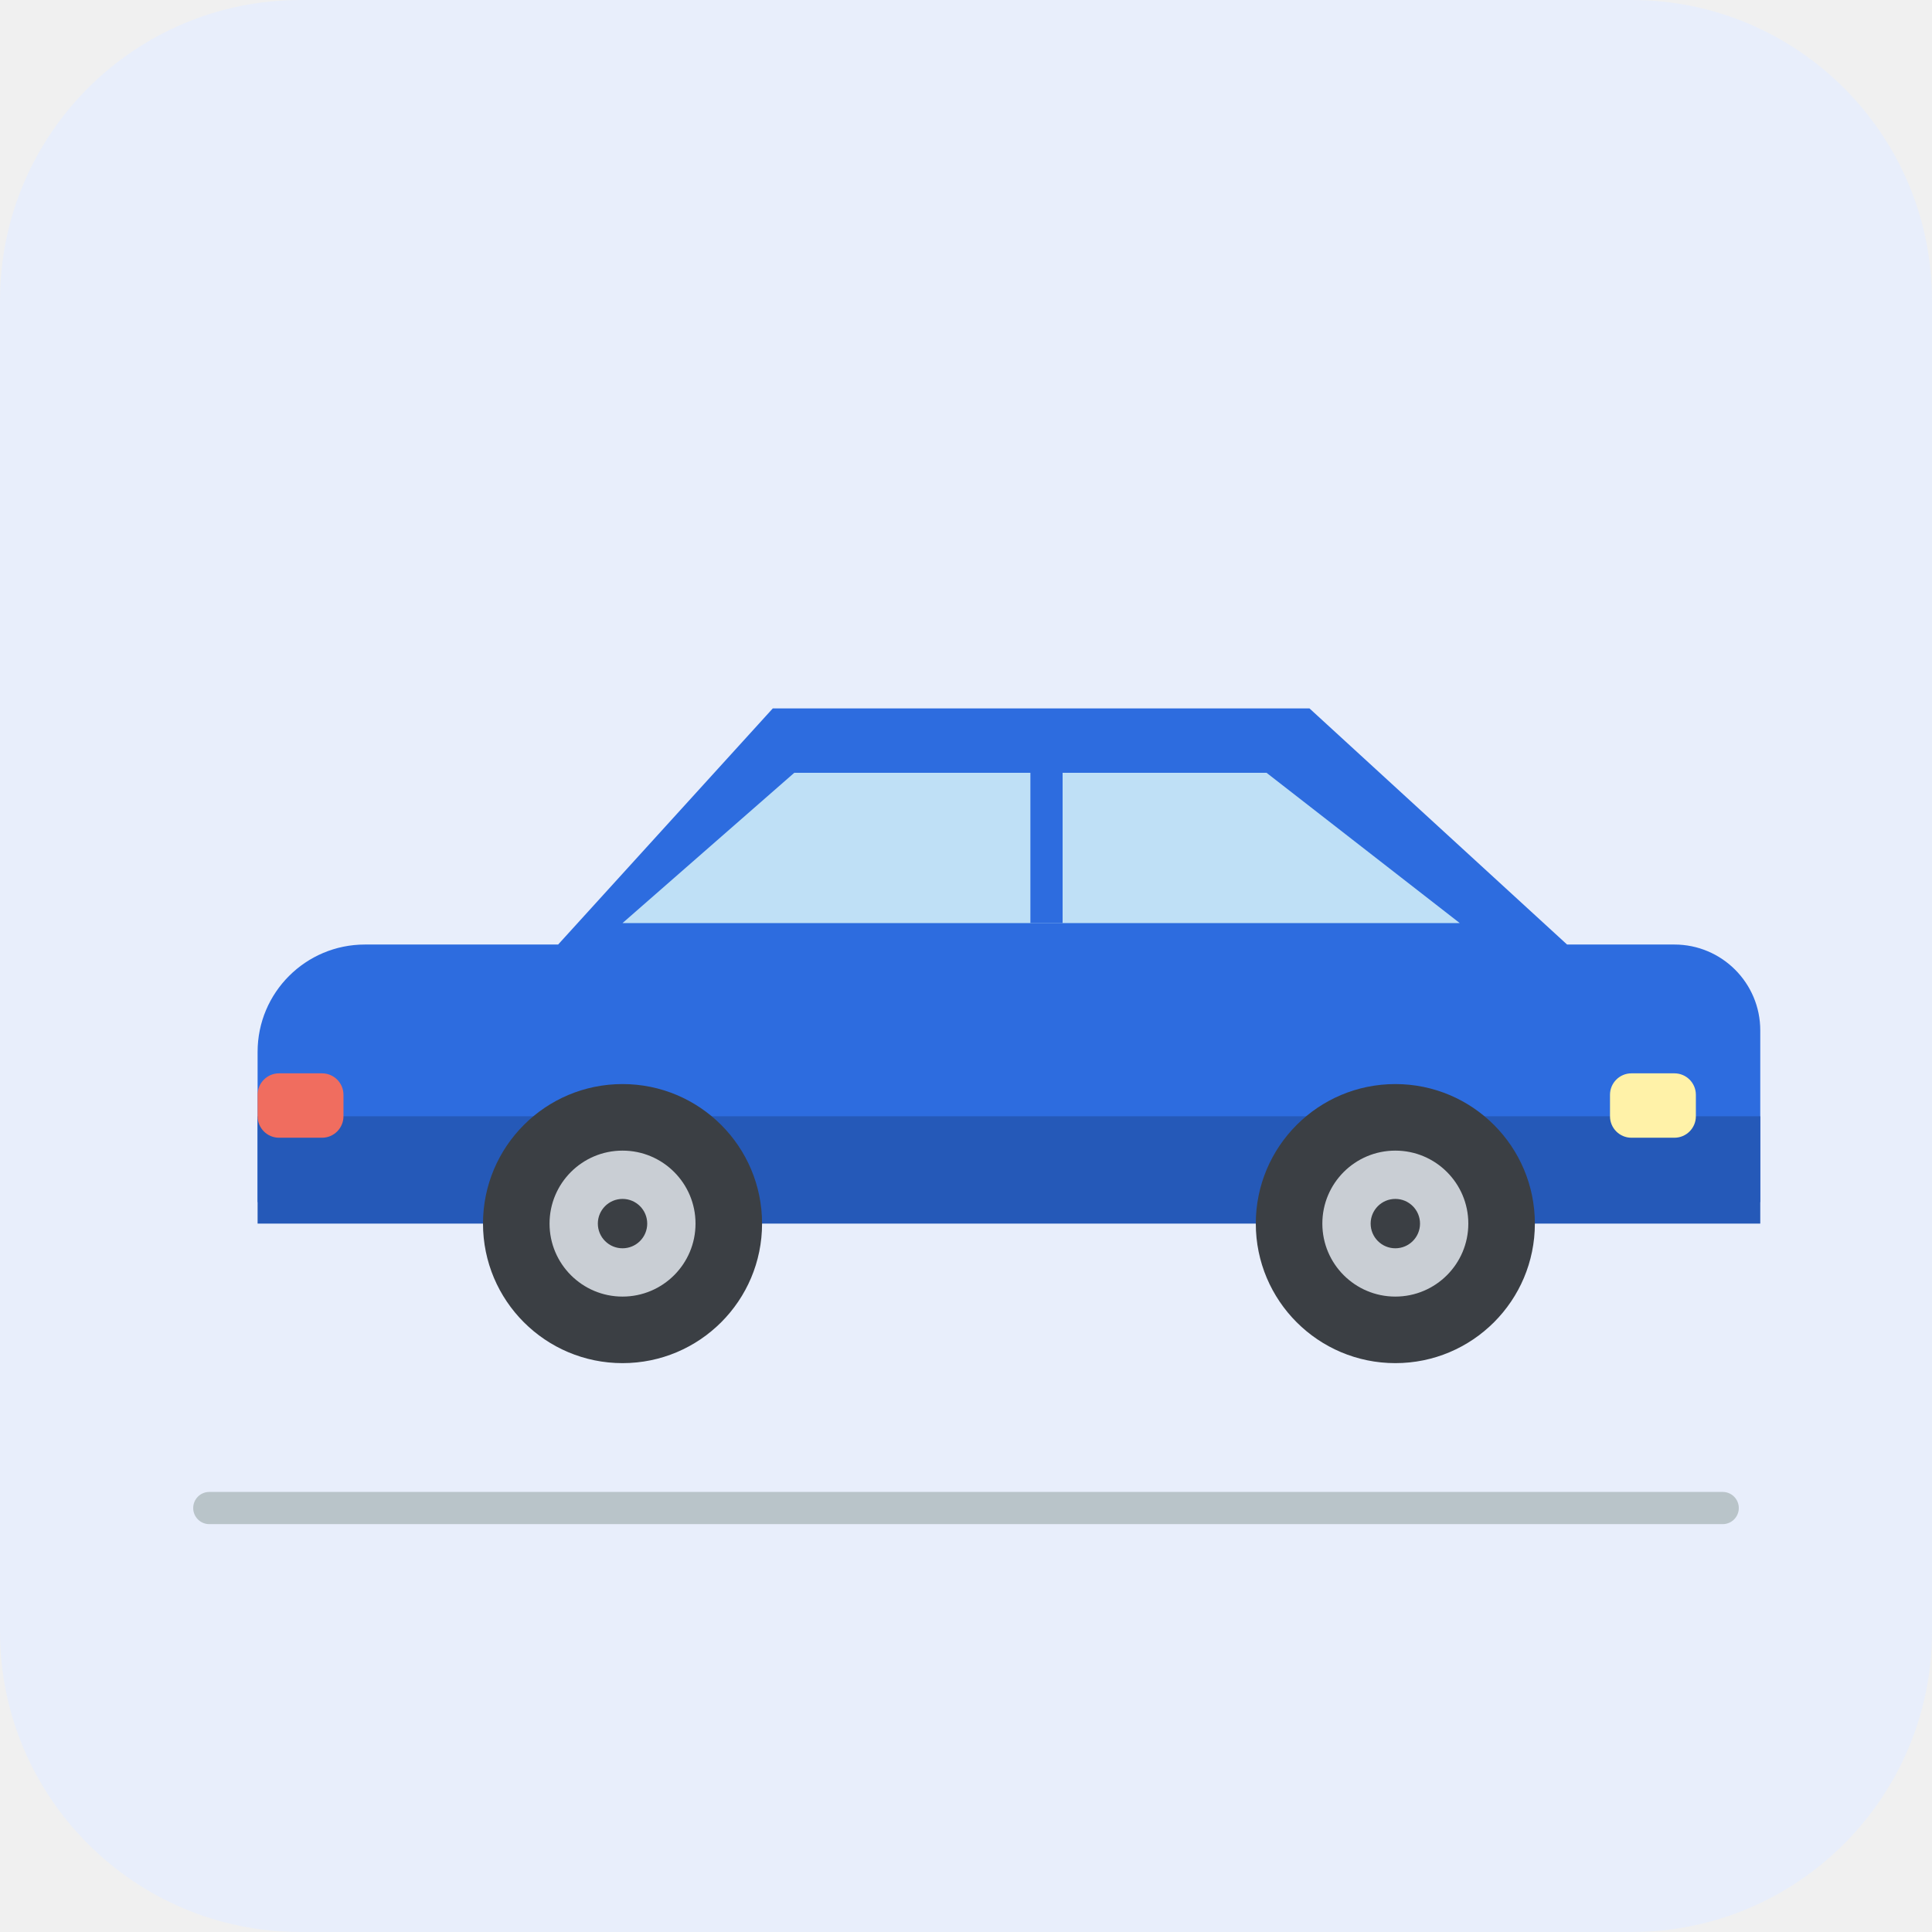
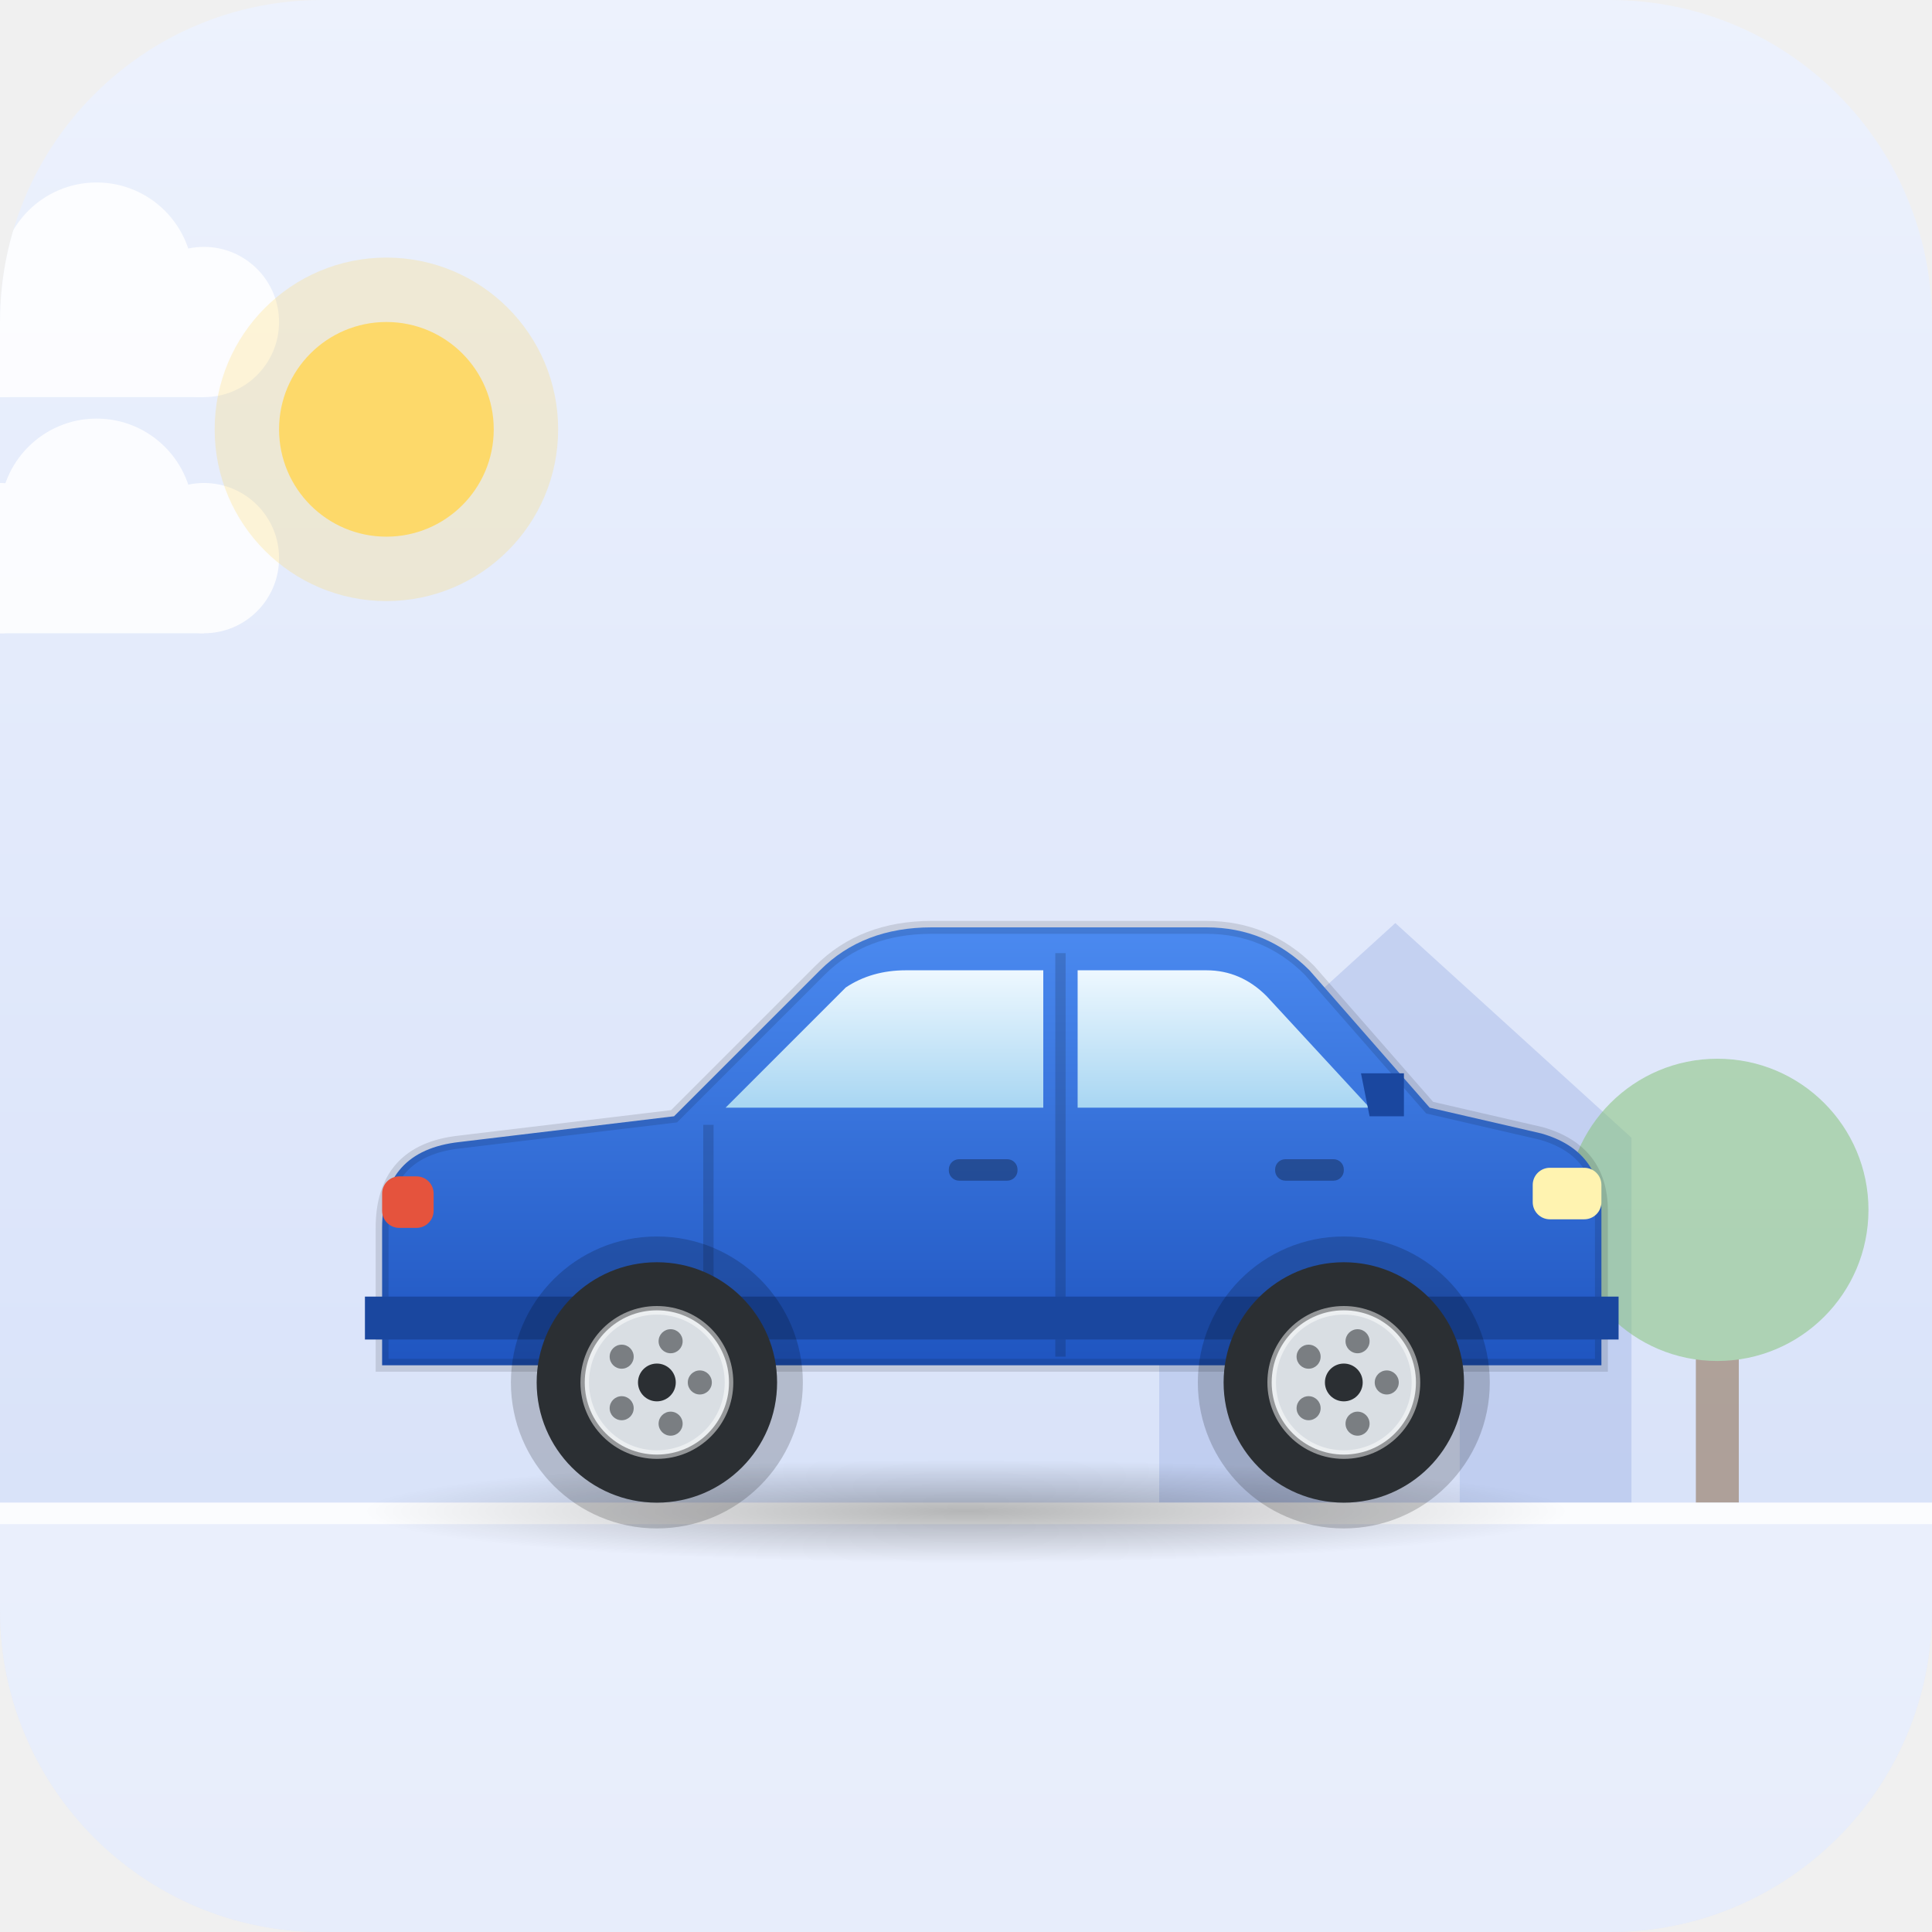
<svg xmlns="http://www.w3.org/2000/svg" viewBox="0 0 180 180" width="180" height="180">
-   <rect width="180" height="180" rx="28" fill="#e8eefb" />
-   <path d="M24 112 V98 a10 10 0 0 1 10 -10 h18 l20 -22 h50 l24 22 h10 a8 8 0 0 1 8 8 V112 Z" fill="#2d6cdf" />
-   <path d="M58 86 l16 -14 h44 l18 14 Z" fill="#bfe0f6" />
-   <rect x="96" y="72" width="3" height="14" fill="#2d6cdf" />
-   <rect x="24" y="104" width="140" height="10" fill="#2559b8" />
-   <rect x="150" y="100" width="8" height="6" rx="2" fill="#fff2a8" />
-   <rect x="24" y="100" width="8" height="6" rx="2" fill="#f06d5f" />
-   <circle cx="58" cy="114" r="13" fill="#3b3f44" />
-   <circle cx="58" cy="114" r="6.8" fill="#c9ced4" />
-   <circle cx="58" cy="114" r="2.3" fill="#3b3f44" />
-   <circle cx="130" cy="114" r="13" fill="#3b3f44" />
-   <circle cx="130" cy="114" r="6.8" fill="#c9ced4" />
-   <circle cx="130" cy="114" r="2.3" fill="#3b3f44" />
-   <rect x="18" y="139" width="144" height="3" rx="1.5" fill="#b9c4c9" />
+   <defs>
+     <linearGradient id="fond" x1="0" y1="0" x2="0" y2="1">
+       <stop offset="0" stop-color="#edf2fd" />
+       <stop offset="1" stop-color="#d3def8" />
+     </linearGradient>
+     <clipPath id="cadre">
+       <rect width="180" height="180" rx="30" />
+     </clipPath>
+     <radialGradient id="ombre">
+       <stop offset="0" stop-color="#000000" stop-opacity="0.28" />
+       <stop offset="1" stop-color="#000000" stop-opacity="0" />
+     </radialGradient>
+   </defs>
+   <g clip-path="url(#cadre)">
+     <rect width="180" height="180" fill="url(#fond)" />
+     <g opacity="0.85">
+       <g>
+         <circle cx="0" cy="30" r="7" fill="#ffffff" />
+         <circle cx="9" cy="26" r="9" fill="#ffffff" />
+         <circle cx="19" cy="30" r="7" fill="#ffffff" />
+         <rect x="0" y="30" width="19" height="7" fill="#ffffff" />
+         <animateTransform attributeName="transform" type="translate" values="-30 0;200 0" dur="22s" begin="0s" repeatCount="indefinite" />
+       </g>
+     </g>
+     <g opacity="0.85">
+       <g>
+         <circle cx="0" cy="52" r="7" fill="#ffffff" />
+         <circle cx="9" cy="48" r="9" fill="#ffffff" />
+         <circle cx="19" cy="52" r="7" fill="#ffffff" />
+         <rect x="0" y="52" width="19" height="7" fill="#ffffff" />
+         <animateTransform attributeName="transform" type="translate" values="-30 0;200 0" dur="30s" begin="-11s" repeatCount="indefinite" />
+       </g>
+     </g>
+     <g opacity="0.5">
+       <path d="M108 140 V106 L130 86 L152 106 V140 Z" fill="#a8b9e8" />
+       <rect x="124" y="118" width="12" height="22" fill="#ffffff" opacity="0.5" />
+     </g>
+     <g opacity="0.55">
+       <rect x="158" y="120.2" width="4" height="19.8" fill="#8a6a4a" />
+       <circle cx="160" cy="112.72" r="14.08" fill="#86c27a">
+         <animateTransform attributeName="transform" type="rotate" values="-2 160 140;2 160 140;-2 160 140" dur="3.2s" begin="0s" repeatCount="indefinite" />
+       </circle>
+     </g>
+     <circle cx="36" cy="40" r="16" fill="#ffd75e" opacity="0.25">
+       <animate attributeName="r" values="14;19;14" dur="4s" begin="0s" repeatCount="indefinite" />
+     </circle>
+     <circle cx="36" cy="40" r="10" fill="#ffd75e" opacity="0.9" />
+     <rect x="0" y="140" width="180" height="40" fill="#ffffff" opacity="0.45" />
+     <rect x="0" y="140" width="180" height="2" fill="#ffffff" opacity="0.8" />
+     <g transform="translate(18.0 28.0) scale(0.8)">
+       <circle cx="40" cy="137" r="0" fill="#c8b89a">
+         <animate attributeName="r" values="0;5;7" dur="0.7s" begin="0.78s" fill="freeze" />
+         <animate attributeName="opacity" values="0.8;0.5;0" dur="0.7s" begin="0.78s" fill="freeze" />
+         <animate attributeName="cx" values="40;30;24" dur="0.7s" begin="0.78s" fill="freeze" />
+       </circle>
+       <circle cx="48" cy="137" r="0" fill="#c8b89a">
+         <animate attributeName="r" values="0;4;6" dur="0.7s" begin="0.78s" fill="freeze" />
+         <animate attributeName="opacity" values="0.8;0.5;0" dur="0.7s" begin="0.78s" fill="freeze" />
+         <animate attributeName="cx" values="48;38;32" dur="0.7s" begin="0.78s" fill="freeze" />
+       </circle>
+       <circle cx="118" cy="137" r="0" fill="#c8b89a">
+         <animate attributeName="r" values="0;4;6" dur="0.7s" begin="0.78s" fill="freeze" />
+         <animate attributeName="opacity" values="0.8;0.5;0" dur="0.7s" begin="0.78s" fill="freeze" />
+         <animate attributeName="cx" values="118;108;102" dur="0.7s" begin="0.78s" fill="freeze" />
+       </circle>
+       <g>
+         <animateTransform attributeName="transform" type="translate" values="-205 0;7 0;-2 0;0 0" dur="1.25s" begin="0s" keyTimes="0;0.72;0.88;1" calcMode="spline" keySplines="0.2 0.65 0.35 1;0.45 0 0.55 1;0.45 0 0.55 1" fill="freeze" />
+         <ellipse cx="90" cy="141" rx="70" ry="6" fill="url(#ombre)" />
+         <g opacity="0">
+           <animate attributeName="opacity" values="0;0.9;0;0" dur="1.25s" begin="0s" keyTimes="0;0.3;0.7;1" fill="freeze" />
+           <rect x="-4" y="92" width="18" height="3" rx="1.5" fill="#ffffff" />
+           <rect x="-12" y="104" width="24" height="3" rx="1.5" fill="#ffffff" />
+           <rect x="0" y="116" width="14" height="3" rx="1.5" fill="#ffffff" />
+         </g>
+         <g>
+           <animateTransform attributeName="transform" type="rotate" values="0 90 140;0 90 140;2.6 90 140;-1.2 90 140;0 90 140" dur="1.5s" begin="0s" keyTimes="0;0.55;0.72;0.86;1" calcMode="spline" keySplines="0 0 1 1;0.3 0 0.6 1;0.4 0 0.6 1;0.4 0 0.6 1" fill="freeze" />
+           <g>
+             <defs>
+               <linearGradient id="caisse" x1="0" y1="0" x2="0" y2="1">
+                 <stop offset="0" stop-color="#4b8af0" />
+                 <stop offset="1" stop-color="#1f55c0" />
+               </linearGradient>
+               <linearGradient id="verre" x1="0" y1="0" x2="0" y2="1">
+                 <stop offset="0" stop-color="#eef8ff" />
+                 <stop offset="1" stop-color="#a8d6f2" />
+               </linearGradient>
+             </defs>
+             <path d="M22 124 V108 Q22 99 31 98 L56 95 L73 78 Q78 73 86 73 H118 Q125 73 130 78 L144 94 L157 97 Q164 99 164 106 V124 Z" fill="url(#caisse)" />
+             <path d="M22 124 V108 Q22 99 31 98 L56 95 L73 78 Q78 73 86 73 H118 Q125 73 130 78 L144 94 L157 97 Q164 99 164 106 V124 Z" fill="none" stroke="#000000" stroke-opacity="0.12" stroke-width="1.5" />
+             <path d="M62 94 L76 80 Q79 78 83 78 H99 V94 Z M103 78 H118 Q122 78 125 81 L137 94 H103 Z" fill="url(#verre)" />
+             <clipPath id="vitre">
+               <path d="M62 94 L76 80 Q79 78 83 78 H99 V94 Z M103 78 H118 Q122 78 125 81 L137 94 H103 Z" />
+             </clipPath>
+             <g clip-path="url(#vitre)">
+               <rect x="-40" y="40" width="14" height="90" fill="#ffffff" opacity="0.65" transform="skewX(-25)">
+                 <animate attributeName="x" values="-40;220;220" dur="5s" begin="1.45s" keyTimes="0;0.2;1" repeatCount="indefinite" />
+               </rect>
+             </g>
+             <path d="M101 76 V123 M60 96 V123" stroke="#000000" stroke-opacity="0.15" stroke-width="1.2" />
+             <rect x="88" y="100" width="8" height="2.5" rx="1.2" fill="#000000" opacity="0.3" />
+             <rect x="126" y="100" width="8" height="2.5" rx="1.2" fill="#000000" opacity="0.3" />
+             <rect x="20" y="116" width="146" height="5" fill="#1a479f" />
+             <rect x="156" y="101" width="8" height="6" rx="2" fill="#fff3b0">
+               <animate attributeName="fill" values="#fff3b0;#ffffff;#fff3b0" dur="0.5s" begin="0.88s" fill="freeze" />
+             </rect>
+             <rect x="22" y="102" width="6" height="6" rx="2" fill="#e5533d" />
+             <path d="M136 90 h5 v5 h-4 z" fill="#1a479f" />
+             <circle cx="54" cy="126" r="17" fill="#000000" opacity="0.18" />
+             <circle cx="134" cy="126" r="17" fill="#000000" opacity="0.18" />
+             <g>
+               <circle cx="54" cy="126" r="14" fill="#2b2f33" />
+               <circle cx="54" cy="126" r="8.4" fill="#d9dee3" />
+               <circle cx="54" cy="126" r="8.4" fill="none" stroke="#ffffff" stroke-opacity="0.5" stroke-width="1" />
+               <circle cx="59.0" cy="126.0" r="1.4" fill="#2b2f33" opacity="0.55" />
+               <circle cx="55.6" cy="130.8" r="1.4" fill="#2b2f33" opacity="0.55" />
+               <circle cx="49.9" cy="129.0" r="1.4" fill="#2b2f33" opacity="0.55" />
+               <circle cx="49.9" cy="123.0" r="1.4" fill="#2b2f33" opacity="0.55" />
+               <circle cx="55.6" cy="121.2" r="1.4" fill="#2b2f33" opacity="0.55" />
+               <circle cx="54" cy="126" r="2.2" fill="#2b2f33" />
+               <animateTransform attributeName="transform" type="rotate" values="0 54 126;900 54 126" dur="1.25s" begin="0s" calcMode="spline" keySplines="0.15 0.55 0.35 1" fill="freeze" />
+             </g>
+             <g>
+               <circle cx="134" cy="126" r="14" fill="#2b2f33" />
+               <circle cx="134" cy="126" r="8.4" fill="#d9dee3" />
+               <circle cx="134" cy="126" r="8.4" fill="none" stroke="#ffffff" stroke-opacity="0.5" stroke-width="1" />
+               <circle cx="139.0" cy="126.0" r="1.4" fill="#2b2f33" opacity="0.55" />
+               <circle cx="135.6" cy="130.8" r="1.4" fill="#2b2f33" opacity="0.55" />
+               <circle cx="129.9" cy="129.0" r="1.4" fill="#2b2f33" opacity="0.55" />
+               <circle cx="129.9" cy="123.0" r="1.4" fill="#2b2f33" opacity="0.55" />
+               <circle cx="135.6" cy="121.2" r="1.4" fill="#2b2f33" opacity="0.55" />
+               <circle cx="134" cy="126" r="2.2" fill="#2b2f33" />
+               <animateTransform attributeName="transform" type="rotate" values="0 134 126;900 134 126" dur="1.25s" begin="0s" calcMode="spline" keySplines="0.15 0.55 0.35 1" fill="freeze" />
+             </g>
+           </g>
+         </g>
+       </g>
+     </g>
+   </g>
</svg>
